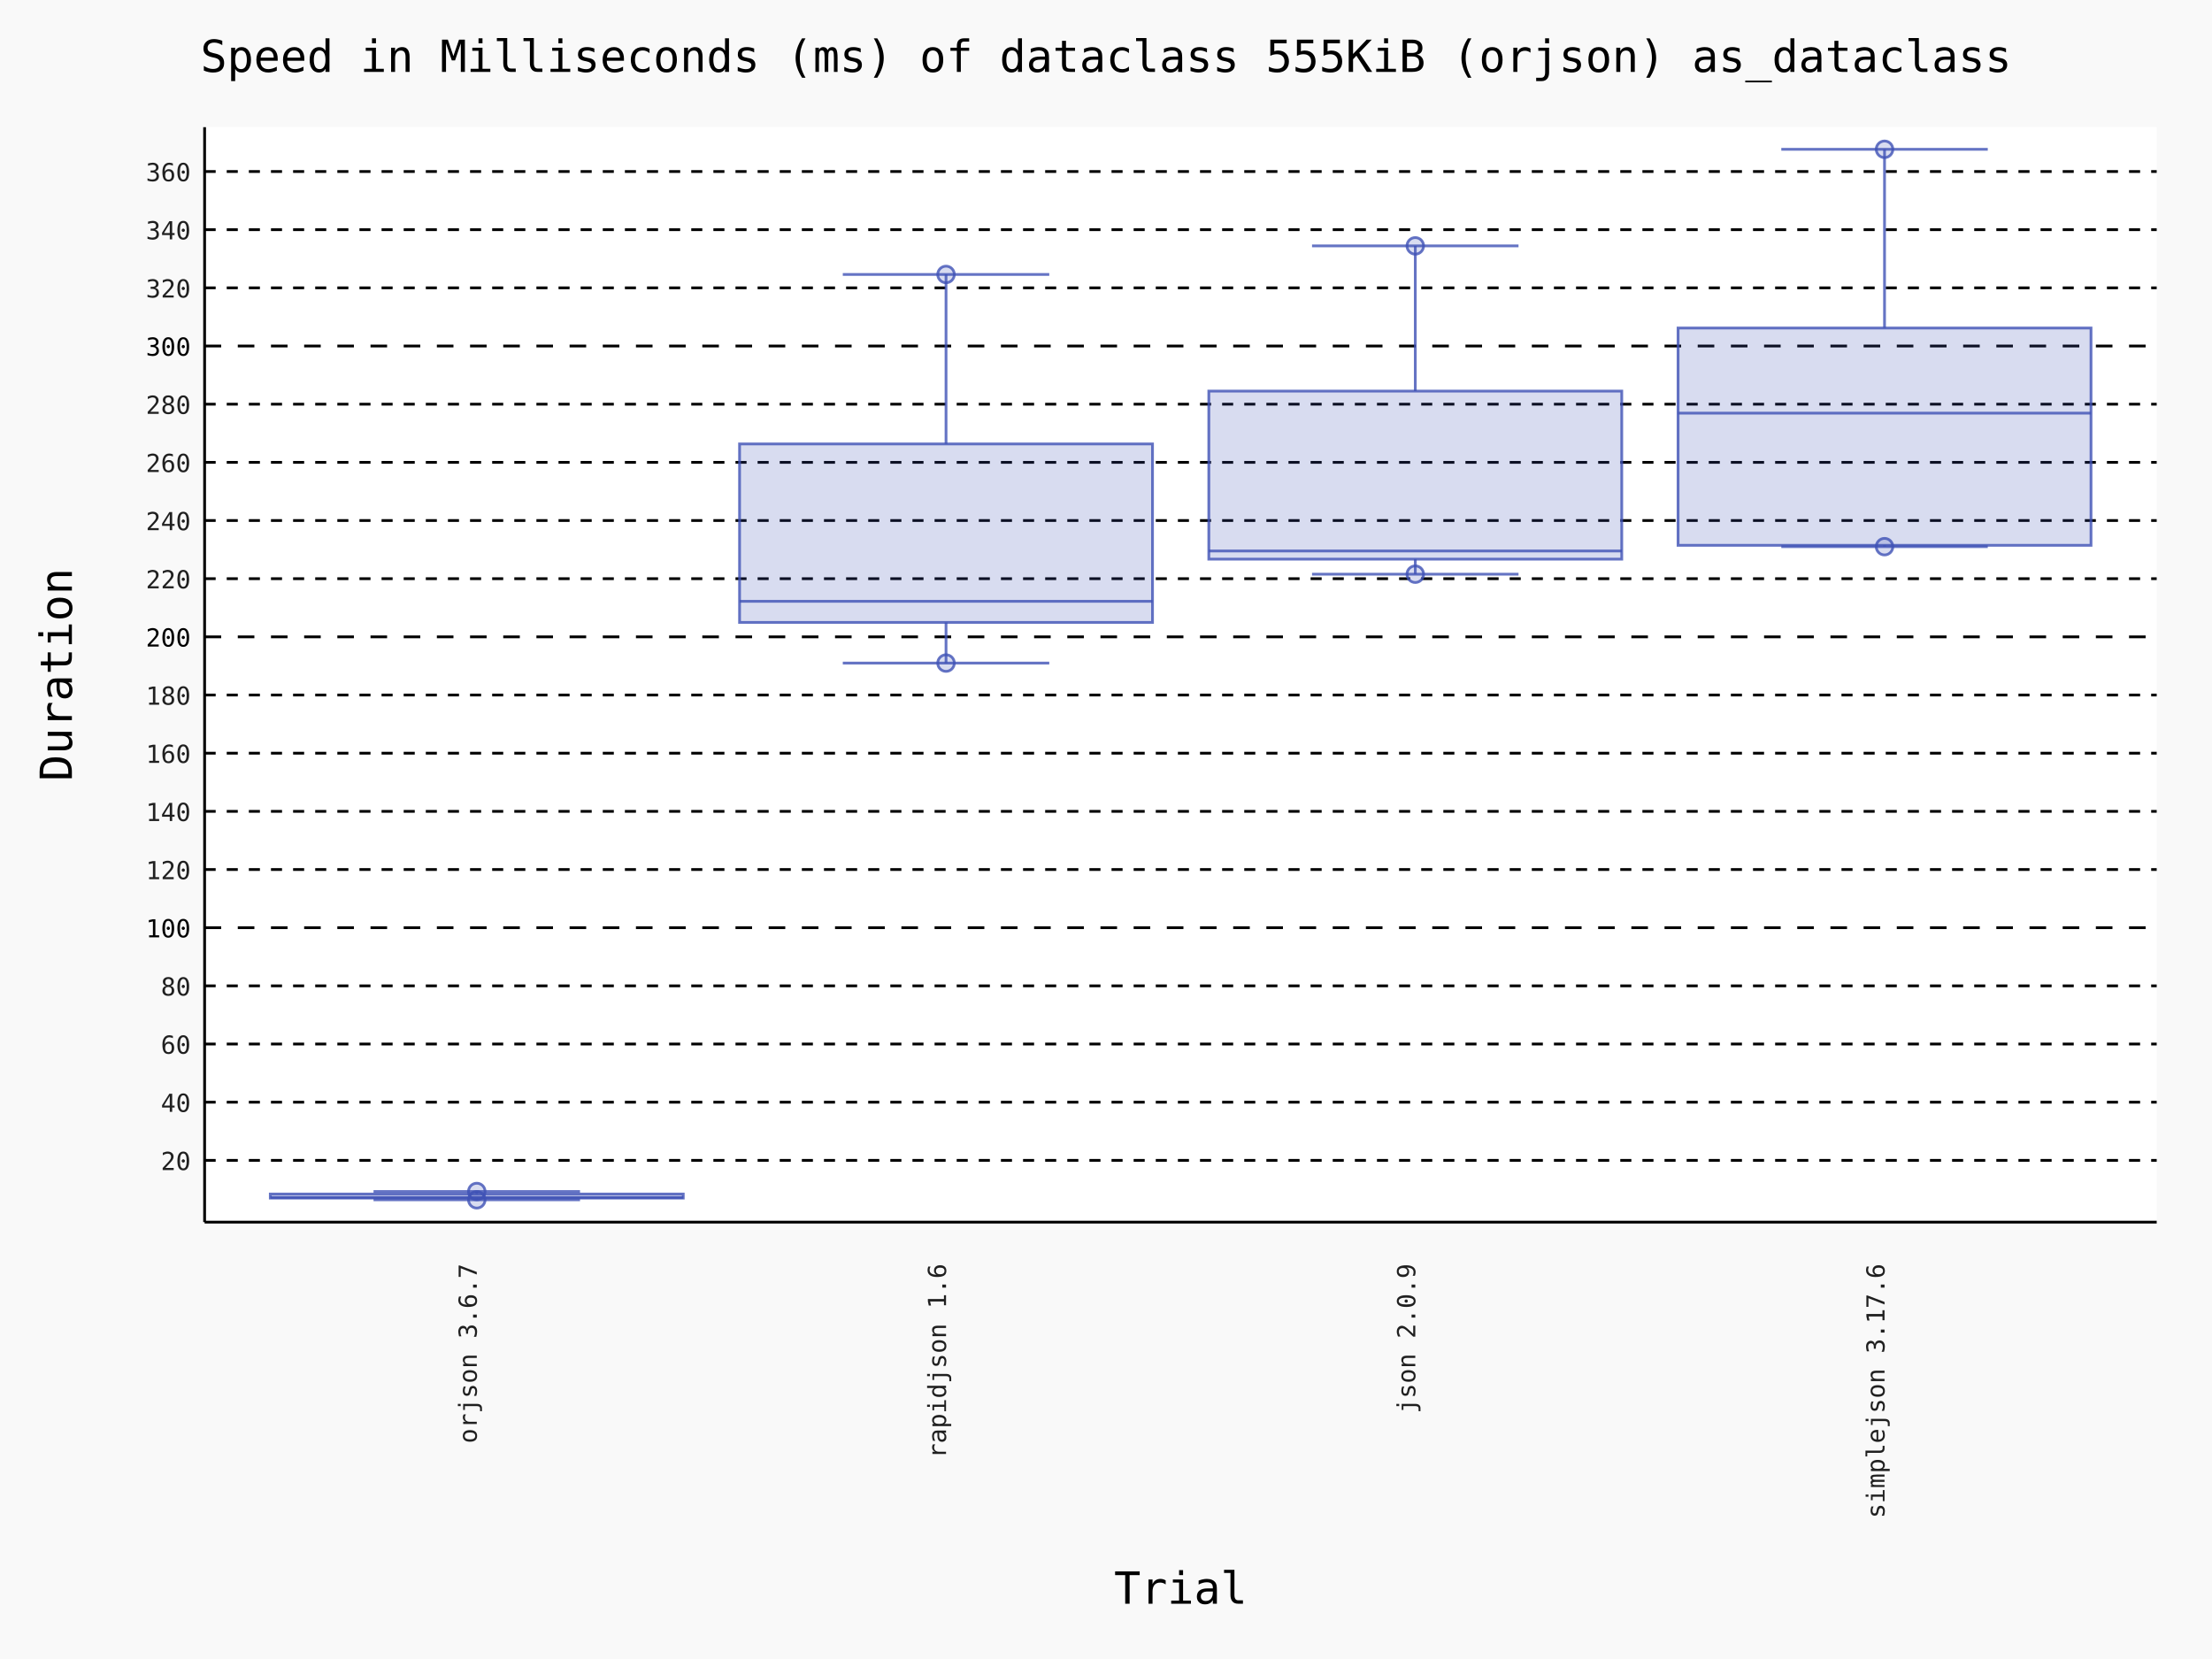
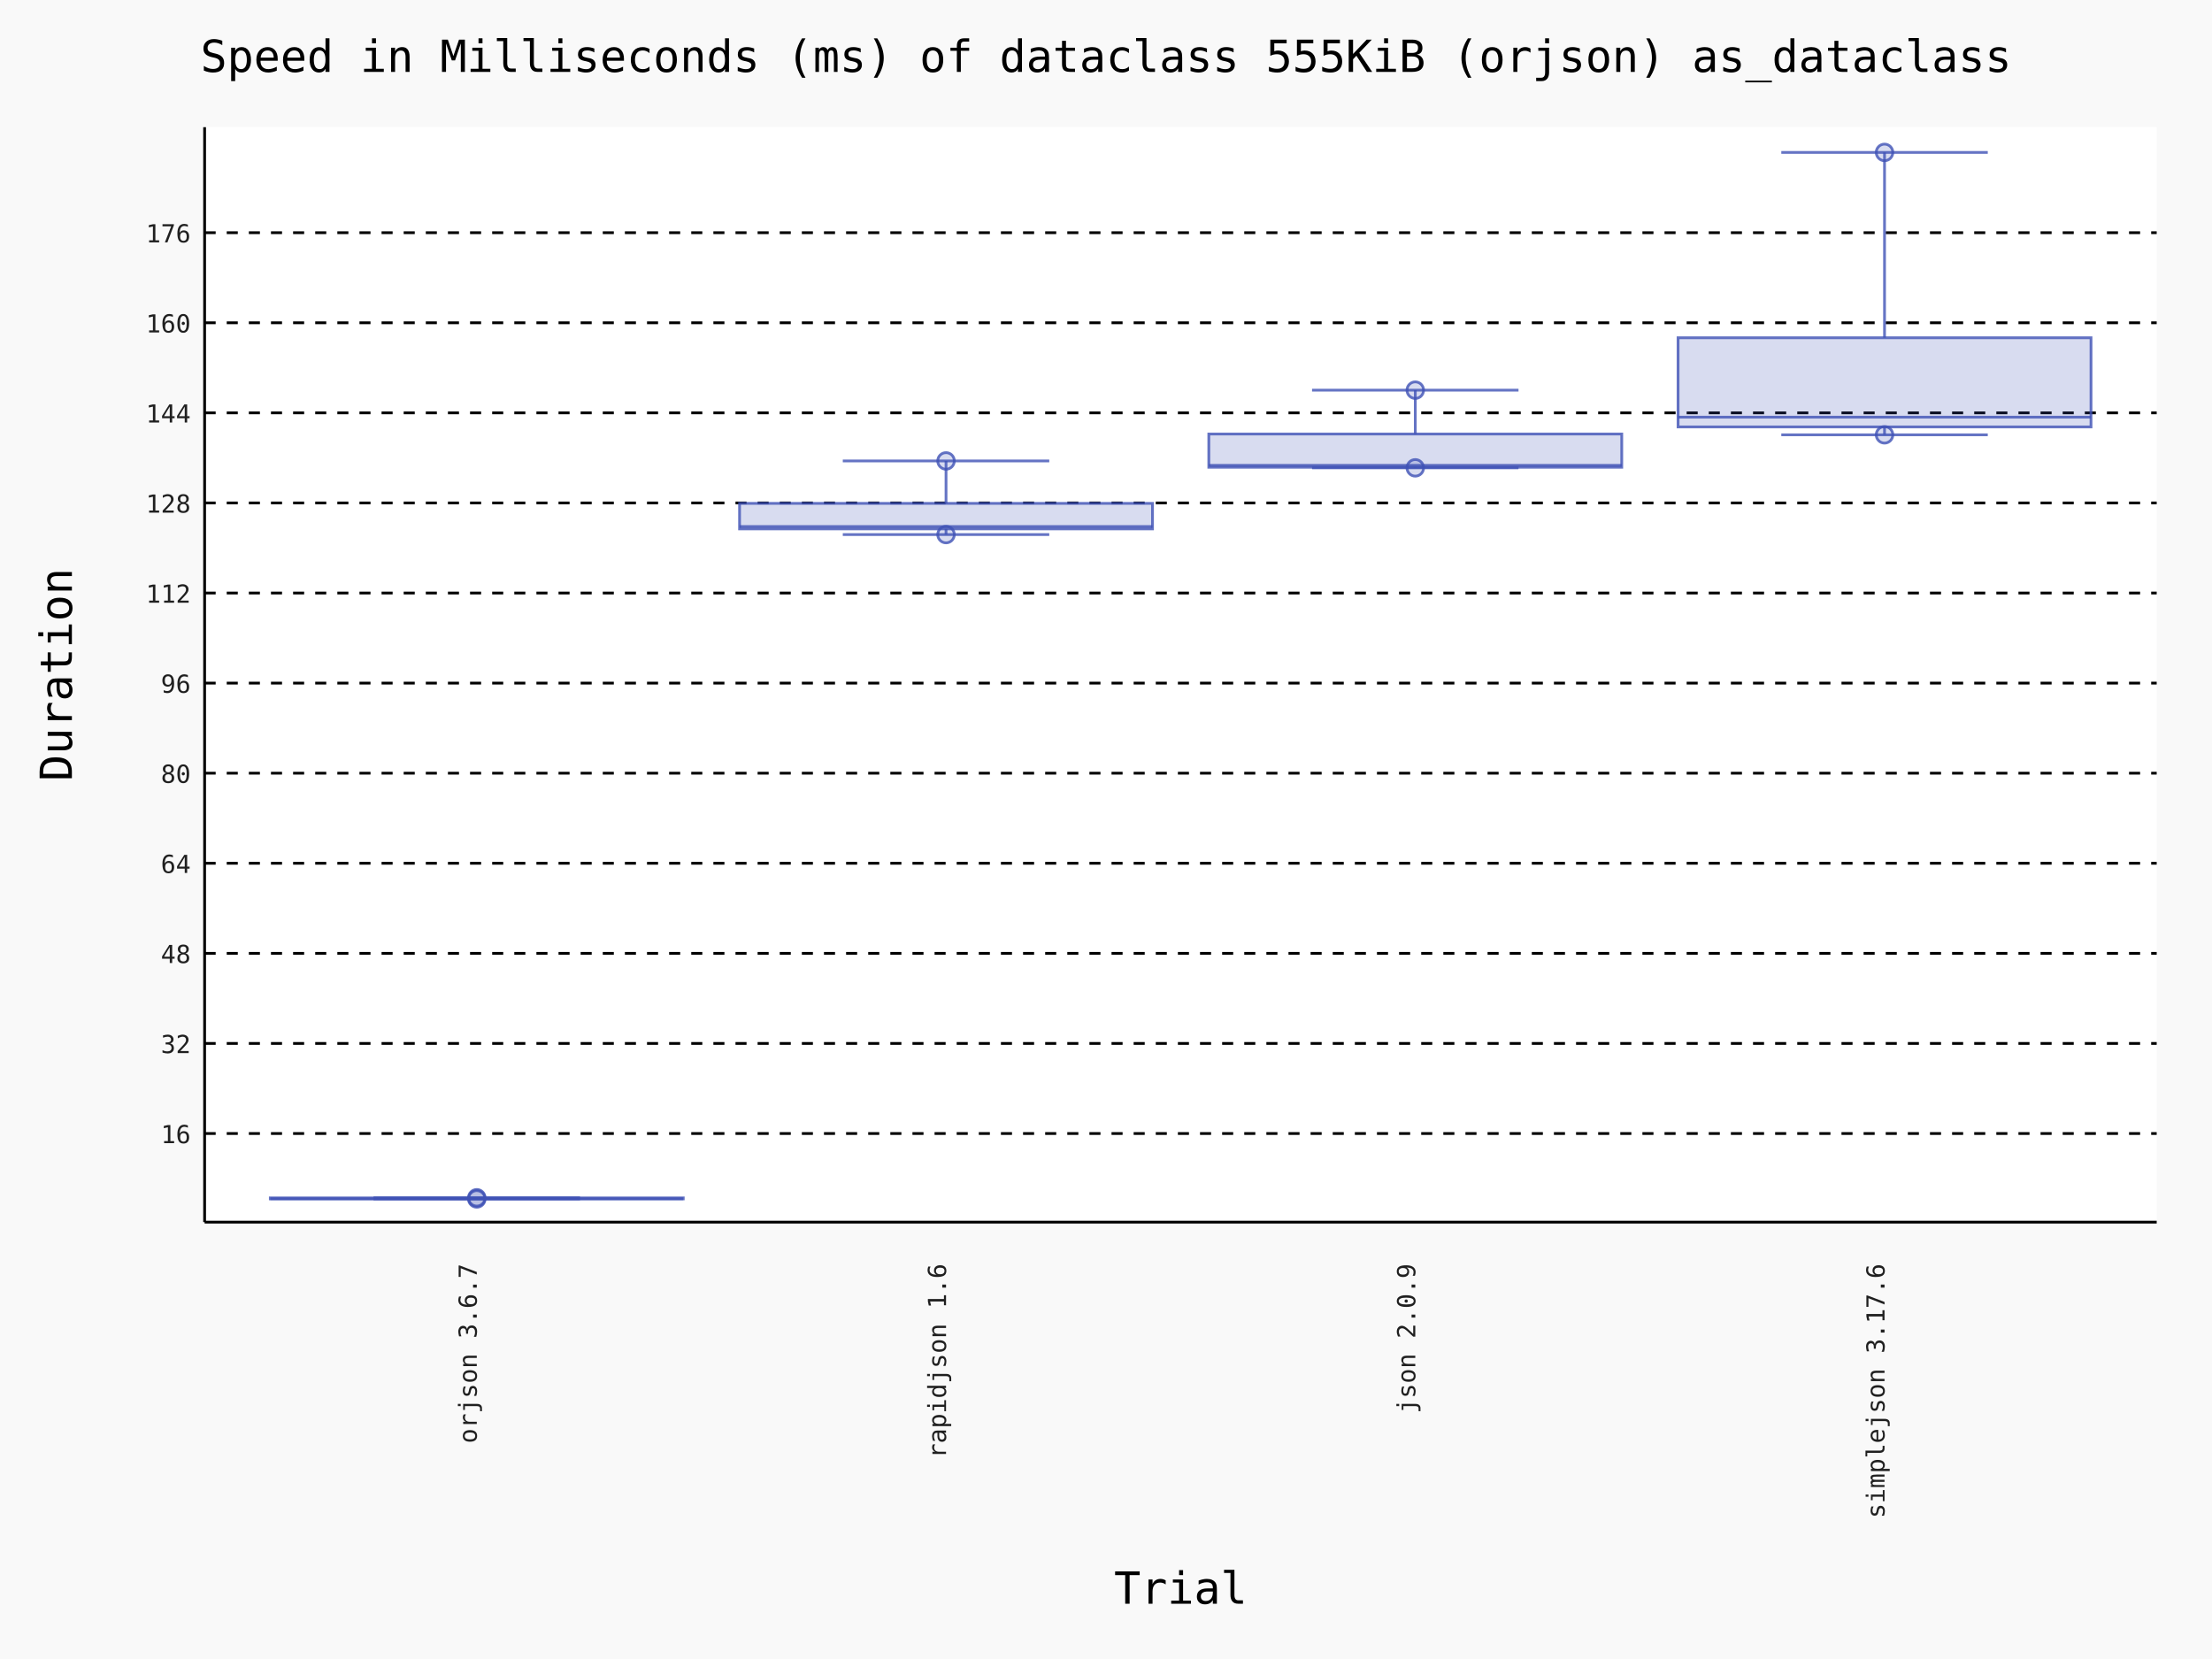
- <svg xmlns="http://www.w3.org/2000/svg" id="chart-d09b4637-966c-4708-aa16-72a70d123099" class="pygal-chart" viewBox="0 0 800 600">
+ <svg xmlns="http://www.w3.org/2000/svg" id="chart-dc633f32-4753-407d-af60-e28d2ce44884" class="pygal-chart" viewBox="0 0 800 600">
  <defs>
-     <style type="text/css">#chart-d09b4637-966c-4708-aa16-72a70d123099{-webkit-user-select:none;-webkit-font-smoothing:antialiased;font-family:Consolas,"Deja Vu Sans Mono","Bitstream Vera Sans Mono","Courier New",monospace}#chart-d09b4637-966c-4708-aa16-72a70d123099 .title{font-family:Consolas,"Deja Vu Sans Mono","Bitstream Vera Sans Mono","Courier New",monospace;font-size:16px}#chart-d09b4637-966c-4708-aa16-72a70d123099 .legends .legend text{font-family:Consolas,"Deja Vu Sans Mono","Bitstream Vera Sans Mono","Courier New",monospace;font-size:14px}#chart-d09b4637-966c-4708-aa16-72a70d123099 .axis text{font-family:Consolas,"Deja Vu Sans Mono","Bitstream Vera Sans Mono","Courier New",monospace;font-size:10px}#chart-d09b4637-966c-4708-aa16-72a70d123099 .axis text.major{font-family:Consolas,"Deja Vu Sans Mono","Bitstream Vera Sans Mono","Courier New",monospace;font-size:10px}#chart-d09b4637-966c-4708-aa16-72a70d123099 .text-overlay text.value{font-family:Consolas,"Deja Vu Sans Mono","Bitstream Vera Sans Mono","Courier New",monospace;font-size:16px}#chart-d09b4637-966c-4708-aa16-72a70d123099 .text-overlay text.label{font-family:Consolas,"Deja Vu Sans Mono","Bitstream Vera Sans Mono","Courier New",monospace;font-size:10px}#chart-d09b4637-966c-4708-aa16-72a70d123099 .tooltip{font-family:Consolas,"Deja Vu Sans Mono","Bitstream Vera Sans Mono","Courier New",monospace;font-size:14px}#chart-d09b4637-966c-4708-aa16-72a70d123099 text.no_data{font-family:Consolas,"Deja Vu Sans Mono","Bitstream Vera Sans Mono","Courier New",monospace;font-size:64px}
- #chart-d09b4637-966c-4708-aa16-72a70d123099{background-color:rgba(249,249,249,1)}#chart-d09b4637-966c-4708-aa16-72a70d123099 path,#chart-d09b4637-966c-4708-aa16-72a70d123099 line,#chart-d09b4637-966c-4708-aa16-72a70d123099 rect,#chart-d09b4637-966c-4708-aa16-72a70d123099 circle{-webkit-transition:150ms;-moz-transition:150ms;transition:150ms}#chart-d09b4637-966c-4708-aa16-72a70d123099 .graph &gt; .background{fill:rgba(249,249,249,1)}#chart-d09b4637-966c-4708-aa16-72a70d123099 .plot &gt; .background{fill:rgba(255,255,255,1)}#chart-d09b4637-966c-4708-aa16-72a70d123099 .graph{fill:rgba(0,0,0,.87)}#chart-d09b4637-966c-4708-aa16-72a70d123099 text.no_data{fill:rgba(0,0,0,1)}#chart-d09b4637-966c-4708-aa16-72a70d123099 .title{fill:rgba(0,0,0,1)}#chart-d09b4637-966c-4708-aa16-72a70d123099 .legends .legend text{fill:rgba(0,0,0,.87)}#chart-d09b4637-966c-4708-aa16-72a70d123099 .legends .legend:hover text{fill:rgba(0,0,0,1)}#chart-d09b4637-966c-4708-aa16-72a70d123099 .axis .line{stroke:rgba(0,0,0,1)}#chart-d09b4637-966c-4708-aa16-72a70d123099 .axis .guide.line{stroke:rgba(0,0,0,.54)}#chart-d09b4637-966c-4708-aa16-72a70d123099 .axis .major.line{stroke:rgba(0,0,0,.87)}#chart-d09b4637-966c-4708-aa16-72a70d123099 .axis text.major{fill:rgba(0,0,0,1)}#chart-d09b4637-966c-4708-aa16-72a70d123099 .axis.y .guides:hover .guide.line,#chart-d09b4637-966c-4708-aa16-72a70d123099 .line-graph .axis.x .guides:hover .guide.line,#chart-d09b4637-966c-4708-aa16-72a70d123099 .stackedline-graph .axis.x .guides:hover .guide.line,#chart-d09b4637-966c-4708-aa16-72a70d123099 .xy-graph .axis.x .guides:hover .guide.line{stroke:rgba(0,0,0,1)}#chart-d09b4637-966c-4708-aa16-72a70d123099 .axis .guides:hover text{fill:rgba(0,0,0,1)}#chart-d09b4637-966c-4708-aa16-72a70d123099 .reactive{fill-opacity:.7;stroke-opacity:.8;stroke-width:1}#chart-d09b4637-966c-4708-aa16-72a70d123099 .ci{stroke:rgba(0,0,0,.87)}#chart-d09b4637-966c-4708-aa16-72a70d123099 .reactive.active,#chart-d09b4637-966c-4708-aa16-72a70d123099 .active .reactive{fill-opacity:.8;stroke-opacity:.9;stroke-width:4}#chart-d09b4637-966c-4708-aa16-72a70d123099 .ci .reactive.active{stroke-width:1.5}#chart-d09b4637-966c-4708-aa16-72a70d123099 .series text{fill:rgba(0,0,0,1)}#chart-d09b4637-966c-4708-aa16-72a70d123099 .tooltip rect{fill:rgba(255,255,255,1);stroke:rgba(0,0,0,1);-webkit-transition:opacity 150ms;-moz-transition:opacity 150ms;transition:opacity 150ms}#chart-d09b4637-966c-4708-aa16-72a70d123099 .tooltip .label{fill:rgba(0,0,0,.87)}#chart-d09b4637-966c-4708-aa16-72a70d123099 .tooltip .label{fill:rgba(0,0,0,.87)}#chart-d09b4637-966c-4708-aa16-72a70d123099 .tooltip .legend{font-size:.8em;fill:rgba(0,0,0,.54)}#chart-d09b4637-966c-4708-aa16-72a70d123099 .tooltip .x_label{font-size:.6em;fill:rgba(0,0,0,1)}#chart-d09b4637-966c-4708-aa16-72a70d123099 .tooltip .xlink{font-size:.5em;text-decoration:underline}#chart-d09b4637-966c-4708-aa16-72a70d123099 .tooltip .value{font-size:1.5em}#chart-d09b4637-966c-4708-aa16-72a70d123099 .bound{font-size:.5em}#chart-d09b4637-966c-4708-aa16-72a70d123099 .max-value{font-size:.75em;fill:rgba(0,0,0,.54)}#chart-d09b4637-966c-4708-aa16-72a70d123099 .map-element{fill:rgba(255,255,255,1);stroke:rgba(0,0,0,.54) !important}#chart-d09b4637-966c-4708-aa16-72a70d123099 .map-element .reactive{fill-opacity:inherit;stroke-opacity:inherit}#chart-d09b4637-966c-4708-aa16-72a70d123099 .color-0,#chart-d09b4637-966c-4708-aa16-72a70d123099 .color-0 a:visited{stroke:#3F51B5;fill:#3F51B5}#chart-d09b4637-966c-4708-aa16-72a70d123099 .color-1,#chart-d09b4637-966c-4708-aa16-72a70d123099 .color-1 a:visited{stroke:#3F51B5;fill:#3F51B5}#chart-d09b4637-966c-4708-aa16-72a70d123099 .color-2,#chart-d09b4637-966c-4708-aa16-72a70d123099 .color-2 a:visited{stroke:#3F51B5;fill:#3F51B5}#chart-d09b4637-966c-4708-aa16-72a70d123099 .color-3,#chart-d09b4637-966c-4708-aa16-72a70d123099 .color-3 a:visited{stroke:#3F51B5;fill:#3F51B5}#chart-d09b4637-966c-4708-aa16-72a70d123099 .text-overlay .color-0 text{fill:black}#chart-d09b4637-966c-4708-aa16-72a70d123099 .text-overlay .color-1 text{fill:black}#chart-d09b4637-966c-4708-aa16-72a70d123099 .text-overlay .color-2 text{fill:black}#chart-d09b4637-966c-4708-aa16-72a70d123099 .text-overlay .color-3 text{fill:black}
- #chart-d09b4637-966c-4708-aa16-72a70d123099 text.no_data{text-anchor:middle}#chart-d09b4637-966c-4708-aa16-72a70d123099 .guide.line{fill:none}#chart-d09b4637-966c-4708-aa16-72a70d123099 .centered{text-anchor:middle}#chart-d09b4637-966c-4708-aa16-72a70d123099 .title{text-anchor:middle}#chart-d09b4637-966c-4708-aa16-72a70d123099 .legends .legend text{fill-opacity:1}#chart-d09b4637-966c-4708-aa16-72a70d123099 .axis.x text{text-anchor:middle}#chart-d09b4637-966c-4708-aa16-72a70d123099 .axis.x:not(.web) text[transform]{text-anchor:start}#chart-d09b4637-966c-4708-aa16-72a70d123099 .axis.x:not(.web) text[transform].backwards{text-anchor:end}#chart-d09b4637-966c-4708-aa16-72a70d123099 .axis.y text{text-anchor:end}#chart-d09b4637-966c-4708-aa16-72a70d123099 .axis.y text[transform].backwards{text-anchor:start}#chart-d09b4637-966c-4708-aa16-72a70d123099 .axis.y2 text{text-anchor:start}#chart-d09b4637-966c-4708-aa16-72a70d123099 .axis.y2 text[transform].backwards{text-anchor:end}#chart-d09b4637-966c-4708-aa16-72a70d123099 .axis .guide.line{stroke-dasharray:4,4;stroke:black}#chart-d09b4637-966c-4708-aa16-72a70d123099 .axis .major.guide.line{stroke-dasharray:6,6;stroke:black}#chart-d09b4637-966c-4708-aa16-72a70d123099 .horizontal .axis.y .guide.line,#chart-d09b4637-966c-4708-aa16-72a70d123099 .horizontal .axis.y2 .guide.line,#chart-d09b4637-966c-4708-aa16-72a70d123099 .vertical .axis.x .guide.line{opacity:0}#chart-d09b4637-966c-4708-aa16-72a70d123099 .horizontal .axis.always_show .guide.line,#chart-d09b4637-966c-4708-aa16-72a70d123099 .vertical .axis.always_show .guide.line{opacity:1 !important}#chart-d09b4637-966c-4708-aa16-72a70d123099 .axis.y .guides:hover .guide.line,#chart-d09b4637-966c-4708-aa16-72a70d123099 .axis.y2 .guides:hover .guide.line,#chart-d09b4637-966c-4708-aa16-72a70d123099 .axis.x .guides:hover .guide.line{opacity:1}#chart-d09b4637-966c-4708-aa16-72a70d123099 .axis .guides:hover text{opacity:1}#chart-d09b4637-966c-4708-aa16-72a70d123099 .nofill{fill:none}#chart-d09b4637-966c-4708-aa16-72a70d123099 .subtle-fill{fill-opacity:.2}#chart-d09b4637-966c-4708-aa16-72a70d123099 .dot{stroke-width:1px;fill-opacity:1;stroke-opacity:1}#chart-d09b4637-966c-4708-aa16-72a70d123099 .dot.active{stroke-width:5px}#chart-d09b4637-966c-4708-aa16-72a70d123099 .dot.negative{fill:transparent}#chart-d09b4637-966c-4708-aa16-72a70d123099 text,#chart-d09b4637-966c-4708-aa16-72a70d123099 tspan{stroke:none !important}#chart-d09b4637-966c-4708-aa16-72a70d123099 .series text.active{opacity:1}#chart-d09b4637-966c-4708-aa16-72a70d123099 .tooltip rect{fill-opacity:.95;stroke-width:.5}#chart-d09b4637-966c-4708-aa16-72a70d123099 .tooltip text{fill-opacity:1}#chart-d09b4637-966c-4708-aa16-72a70d123099 .showable{visibility:hidden}#chart-d09b4637-966c-4708-aa16-72a70d123099 .showable.shown{visibility:visible}#chart-d09b4637-966c-4708-aa16-72a70d123099 .gauge-background{fill:rgba(229,229,229,1);stroke:none}#chart-d09b4637-966c-4708-aa16-72a70d123099 .bg-lines{stroke:rgba(249,249,249,1);stroke-width:2px}
+     <style type="text/css">#chart-dc633f32-4753-407d-af60-e28d2ce44884{-webkit-user-select:none;-webkit-font-smoothing:antialiased;font-family:Consolas,"Deja Vu Sans Mono","Bitstream Vera Sans Mono","Courier New",monospace}#chart-dc633f32-4753-407d-af60-e28d2ce44884 .title{font-family:Consolas,"Deja Vu Sans Mono","Bitstream Vera Sans Mono","Courier New",monospace;font-size:16px}#chart-dc633f32-4753-407d-af60-e28d2ce44884 .legends .legend text{font-family:Consolas,"Deja Vu Sans Mono","Bitstream Vera Sans Mono","Courier New",monospace;font-size:14px}#chart-dc633f32-4753-407d-af60-e28d2ce44884 .axis text{font-family:Consolas,"Deja Vu Sans Mono","Bitstream Vera Sans Mono","Courier New",monospace;font-size:10px}#chart-dc633f32-4753-407d-af60-e28d2ce44884 .axis text.major{font-family:Consolas,"Deja Vu Sans Mono","Bitstream Vera Sans Mono","Courier New",monospace;font-size:10px}#chart-dc633f32-4753-407d-af60-e28d2ce44884 .text-overlay text.value{font-family:Consolas,"Deja Vu Sans Mono","Bitstream Vera Sans Mono","Courier New",monospace;font-size:16px}#chart-dc633f32-4753-407d-af60-e28d2ce44884 .text-overlay text.label{font-family:Consolas,"Deja Vu Sans Mono","Bitstream Vera Sans Mono","Courier New",monospace;font-size:10px}#chart-dc633f32-4753-407d-af60-e28d2ce44884 .tooltip{font-family:Consolas,"Deja Vu Sans Mono","Bitstream Vera Sans Mono","Courier New",monospace;font-size:14px}#chart-dc633f32-4753-407d-af60-e28d2ce44884 text.no_data{font-family:Consolas,"Deja Vu Sans Mono","Bitstream Vera Sans Mono","Courier New",monospace;font-size:64px}
+ #chart-dc633f32-4753-407d-af60-e28d2ce44884{background-color:rgba(249,249,249,1)}#chart-dc633f32-4753-407d-af60-e28d2ce44884 path,#chart-dc633f32-4753-407d-af60-e28d2ce44884 line,#chart-dc633f32-4753-407d-af60-e28d2ce44884 rect,#chart-dc633f32-4753-407d-af60-e28d2ce44884 circle{-webkit-transition:150ms;-moz-transition:150ms;transition:150ms}#chart-dc633f32-4753-407d-af60-e28d2ce44884 .graph &gt; .background{fill:rgba(249,249,249,1)}#chart-dc633f32-4753-407d-af60-e28d2ce44884 .plot &gt; .background{fill:rgba(255,255,255,1)}#chart-dc633f32-4753-407d-af60-e28d2ce44884 .graph{fill:rgba(0,0,0,.87)}#chart-dc633f32-4753-407d-af60-e28d2ce44884 text.no_data{fill:rgba(0,0,0,1)}#chart-dc633f32-4753-407d-af60-e28d2ce44884 .title{fill:rgba(0,0,0,1)}#chart-dc633f32-4753-407d-af60-e28d2ce44884 .legends .legend text{fill:rgba(0,0,0,.87)}#chart-dc633f32-4753-407d-af60-e28d2ce44884 .legends .legend:hover text{fill:rgba(0,0,0,1)}#chart-dc633f32-4753-407d-af60-e28d2ce44884 .axis .line{stroke:rgba(0,0,0,1)}#chart-dc633f32-4753-407d-af60-e28d2ce44884 .axis .guide.line{stroke:rgba(0,0,0,.54)}#chart-dc633f32-4753-407d-af60-e28d2ce44884 .axis .major.line{stroke:rgba(0,0,0,.87)}#chart-dc633f32-4753-407d-af60-e28d2ce44884 .axis text.major{fill:rgba(0,0,0,1)}#chart-dc633f32-4753-407d-af60-e28d2ce44884 .axis.y .guides:hover .guide.line,#chart-dc633f32-4753-407d-af60-e28d2ce44884 .line-graph .axis.x .guides:hover .guide.line,#chart-dc633f32-4753-407d-af60-e28d2ce44884 .stackedline-graph .axis.x .guides:hover .guide.line,#chart-dc633f32-4753-407d-af60-e28d2ce44884 .xy-graph .axis.x .guides:hover .guide.line{stroke:rgba(0,0,0,1)}#chart-dc633f32-4753-407d-af60-e28d2ce44884 .axis .guides:hover text{fill:rgba(0,0,0,1)}#chart-dc633f32-4753-407d-af60-e28d2ce44884 .reactive{fill-opacity:.7;stroke-opacity:.8;stroke-width:1}#chart-dc633f32-4753-407d-af60-e28d2ce44884 .ci{stroke:rgba(0,0,0,.87)}#chart-dc633f32-4753-407d-af60-e28d2ce44884 .reactive.active,#chart-dc633f32-4753-407d-af60-e28d2ce44884 .active .reactive{fill-opacity:.8;stroke-opacity:.9;stroke-width:4}#chart-dc633f32-4753-407d-af60-e28d2ce44884 .ci .reactive.active{stroke-width:1.5}#chart-dc633f32-4753-407d-af60-e28d2ce44884 .series text{fill:rgba(0,0,0,1)}#chart-dc633f32-4753-407d-af60-e28d2ce44884 .tooltip rect{fill:rgba(255,255,255,1);stroke:rgba(0,0,0,1);-webkit-transition:opacity 150ms;-moz-transition:opacity 150ms;transition:opacity 150ms}#chart-dc633f32-4753-407d-af60-e28d2ce44884 .tooltip .label{fill:rgba(0,0,0,.87)}#chart-dc633f32-4753-407d-af60-e28d2ce44884 .tooltip .label{fill:rgba(0,0,0,.87)}#chart-dc633f32-4753-407d-af60-e28d2ce44884 .tooltip .legend{font-size:.8em;fill:rgba(0,0,0,.54)}#chart-dc633f32-4753-407d-af60-e28d2ce44884 .tooltip .x_label{font-size:.6em;fill:rgba(0,0,0,1)}#chart-dc633f32-4753-407d-af60-e28d2ce44884 .tooltip .xlink{font-size:.5em;text-decoration:underline}#chart-dc633f32-4753-407d-af60-e28d2ce44884 .tooltip .value{font-size:1.5em}#chart-dc633f32-4753-407d-af60-e28d2ce44884 .bound{font-size:.5em}#chart-dc633f32-4753-407d-af60-e28d2ce44884 .max-value{font-size:.75em;fill:rgba(0,0,0,.54)}#chart-dc633f32-4753-407d-af60-e28d2ce44884 .map-element{fill:rgba(255,255,255,1);stroke:rgba(0,0,0,.54) !important}#chart-dc633f32-4753-407d-af60-e28d2ce44884 .map-element .reactive{fill-opacity:inherit;stroke-opacity:inherit}#chart-dc633f32-4753-407d-af60-e28d2ce44884 .color-0,#chart-dc633f32-4753-407d-af60-e28d2ce44884 .color-0 a:visited{stroke:#3F51B5;fill:#3F51B5}#chart-dc633f32-4753-407d-af60-e28d2ce44884 .color-1,#chart-dc633f32-4753-407d-af60-e28d2ce44884 .color-1 a:visited{stroke:#3F51B5;fill:#3F51B5}#chart-dc633f32-4753-407d-af60-e28d2ce44884 .color-2,#chart-dc633f32-4753-407d-af60-e28d2ce44884 .color-2 a:visited{stroke:#3F51B5;fill:#3F51B5}#chart-dc633f32-4753-407d-af60-e28d2ce44884 .color-3,#chart-dc633f32-4753-407d-af60-e28d2ce44884 .color-3 a:visited{stroke:#3F51B5;fill:#3F51B5}#chart-dc633f32-4753-407d-af60-e28d2ce44884 .text-overlay .color-0 text{fill:black}#chart-dc633f32-4753-407d-af60-e28d2ce44884 .text-overlay .color-1 text{fill:black}#chart-dc633f32-4753-407d-af60-e28d2ce44884 .text-overlay .color-2 text{fill:black}#chart-dc633f32-4753-407d-af60-e28d2ce44884 .text-overlay .color-3 text{fill:black}
+ #chart-dc633f32-4753-407d-af60-e28d2ce44884 text.no_data{text-anchor:middle}#chart-dc633f32-4753-407d-af60-e28d2ce44884 .guide.line{fill:none}#chart-dc633f32-4753-407d-af60-e28d2ce44884 .centered{text-anchor:middle}#chart-dc633f32-4753-407d-af60-e28d2ce44884 .title{text-anchor:middle}#chart-dc633f32-4753-407d-af60-e28d2ce44884 .legends .legend text{fill-opacity:1}#chart-dc633f32-4753-407d-af60-e28d2ce44884 .axis.x text{text-anchor:middle}#chart-dc633f32-4753-407d-af60-e28d2ce44884 .axis.x:not(.web) text[transform]{text-anchor:start}#chart-dc633f32-4753-407d-af60-e28d2ce44884 .axis.x:not(.web) text[transform].backwards{text-anchor:end}#chart-dc633f32-4753-407d-af60-e28d2ce44884 .axis.y text{text-anchor:end}#chart-dc633f32-4753-407d-af60-e28d2ce44884 .axis.y text[transform].backwards{text-anchor:start}#chart-dc633f32-4753-407d-af60-e28d2ce44884 .axis.y2 text{text-anchor:start}#chart-dc633f32-4753-407d-af60-e28d2ce44884 .axis.y2 text[transform].backwards{text-anchor:end}#chart-dc633f32-4753-407d-af60-e28d2ce44884 .axis .guide.line{stroke-dasharray:4,4;stroke:black}#chart-dc633f32-4753-407d-af60-e28d2ce44884 .axis .major.guide.line{stroke-dasharray:6,6;stroke:black}#chart-dc633f32-4753-407d-af60-e28d2ce44884 .horizontal .axis.y .guide.line,#chart-dc633f32-4753-407d-af60-e28d2ce44884 .horizontal .axis.y2 .guide.line,#chart-dc633f32-4753-407d-af60-e28d2ce44884 .vertical .axis.x .guide.line{opacity:0}#chart-dc633f32-4753-407d-af60-e28d2ce44884 .horizontal .axis.always_show .guide.line,#chart-dc633f32-4753-407d-af60-e28d2ce44884 .vertical .axis.always_show .guide.line{opacity:1 !important}#chart-dc633f32-4753-407d-af60-e28d2ce44884 .axis.y .guides:hover .guide.line,#chart-dc633f32-4753-407d-af60-e28d2ce44884 .axis.y2 .guides:hover .guide.line,#chart-dc633f32-4753-407d-af60-e28d2ce44884 .axis.x .guides:hover .guide.line{opacity:1}#chart-dc633f32-4753-407d-af60-e28d2ce44884 .axis .guides:hover text{opacity:1}#chart-dc633f32-4753-407d-af60-e28d2ce44884 .nofill{fill:none}#chart-dc633f32-4753-407d-af60-e28d2ce44884 .subtle-fill{fill-opacity:.2}#chart-dc633f32-4753-407d-af60-e28d2ce44884 .dot{stroke-width:1px;fill-opacity:1;stroke-opacity:1}#chart-dc633f32-4753-407d-af60-e28d2ce44884 .dot.active{stroke-width:5px}#chart-dc633f32-4753-407d-af60-e28d2ce44884 .dot.negative{fill:transparent}#chart-dc633f32-4753-407d-af60-e28d2ce44884 text,#chart-dc633f32-4753-407d-af60-e28d2ce44884 tspan{stroke:none !important}#chart-dc633f32-4753-407d-af60-e28d2ce44884 .series text.active{opacity:1}#chart-dc633f32-4753-407d-af60-e28d2ce44884 .tooltip rect{fill-opacity:.95;stroke-width:.5}#chart-dc633f32-4753-407d-af60-e28d2ce44884 .tooltip text{fill-opacity:1}#chart-dc633f32-4753-407d-af60-e28d2ce44884 .showable{visibility:hidden}#chart-dc633f32-4753-407d-af60-e28d2ce44884 .showable.shown{visibility:visible}#chart-dc633f32-4753-407d-af60-e28d2ce44884 .gauge-background{fill:rgba(229,229,229,1);stroke:none}#chart-dc633f32-4753-407d-af60-e28d2ce44884 .bg-lines{stroke:rgba(249,249,249,1);stroke-width:2px}
.tooltip .value{font-size:1em !important}.axis text{font-size:9px !important}</style>
  </defs>
  <g class="graph custombox-graph vertical">
    <rect x="0" y="0" width="800" height="600" class="background" />
    <g transform="translate(74, 46)" class="plot">
      <rect x="0" y="0" width="706.0" height="396.0" class="background" />
      <g class="axis y always_show">
        <path d="M0 396 h706" class="line" />
        <g class="guides">
-           <path d="M0 373.659 h706" class="guide line" />
-           <text x="-5" y="377.159" class="">20</text>
+           <path d="M0 363.95 h706" class="guide line" />
+           <text x="-5" y="367.45" class="">16</text>
        </g>
        <g class="guides">
-           <path d="M0 352.622 h706" class="guide line" />
-           <text x="-5" y="356.122" class="">40</text>
+           <path d="M0 331.371 h706" class="guide line" />
+           <text x="-5" y="334.871" class="">32</text>
        </g>
        <g class="guides">
-           <path d="M0 331.585 h706" class="guide line" />
-           <text x="-5" y="335.085" class="">60</text>
+           <path d="M0 298.792 h706" class="guide line" />
+           <text x="-5" y="302.292" class="">48</text>
        </g>
        <g class="guides">
-           <path d="M0 310.548 h706" class="guide line" />
-           <text x="-5" y="314.048" class="">80</text>
+           <path d="M0 266.213 h706" class="guide line" />
+           <text x="-5" y="269.713" class="">64</text>
        </g>
        <g class="guides">
-           <path d="M0 289.511 h706" class="major guide line" />
-           <text x="-5" y="293.011" class="major">100</text>
+           <path d="M0 233.633 h706" class="guide line" />
+           <text x="-5" y="237.133" class="">80</text>
        </g>
        <g class="guides">
-           <path d="M0 268.474 h706" class="guide line" />
-           <text x="-5" y="271.974" class="">120</text>
+           <path d="M0 201.054 h706" class="guide line" />
+           <text x="-5" y="204.554" class="">96</text>
        </g>
        <g class="guides">
-           <path d="M0 247.437 h706" class="guide line" />
-           <text x="-5" y="250.937" class="">140</text>
+           <path d="M0 168.475 h706" class="guide line" />
+           <text x="-5" y="171.975" class="">112</text>
        </g>
        <g class="guides">
-           <path d="M0 226.4 h706" class="guide line" />
-           <text x="-5" y="229.9" class="">160</text>
+           <path d="M0 135.896 h706" class="guide line" />
+           <text x="-5" y="139.396" class="">128</text>
        </g>
        <g class="guides">
-           <path d="M0 205.363 h706" class="guide line" />
-           <text x="-5" y="208.863" class="">180</text>
+           <path d="M0 103.317 h706" class="guide line" />
+           <text x="-5" y="106.817" class="">144</text>
        </g>
        <g class="guides">
-           <path d="M0 184.326 h706" class="major guide line" />
-           <text x="-5" y="187.826" class="major">200</text>
+           <path d="M0 70.738 h706" class="guide line" />
+           <text x="-5" y="74.238" class="">160</text>
        </g>
        <g class="guides">
-           <path d="M0 163.289 h706" class="guide line" />
-           <text x="-5" y="166.789" class="">220</text>
-         </g>
-         <g class="guides">
-           <path d="M0 142.252 h706" class="guide line" />
-           <text x="-5" y="145.752" class="">240</text>
-         </g>
-         <g class="guides">
-           <path d="M0 121.215 h706" class="guide line" />
-           <text x="-5" y="124.715" class="">260</text>
-         </g>
-         <g class="guides">
-           <path d="M0 100.178 h706" class="guide line" />
-           <text x="-5" y="103.678" class="">280</text>
-         </g>
-         <g class="guides">
-           <path d="M0 79.141 h706" class="major guide line" />
-           <text x="-5" y="82.641" class="major">300</text>
-         </g>
-         <g class="guides">
-           <path d="M0 58.104 h706" class="guide line" />
-           <text x="-5" y="61.604" class="">320</text>
-         </g>
-         <g class="guides">
-           <path d="M0 37.067 h706" class="guide line" />
-           <text x="-5" y="40.567" class="">340</text>
-         </g>
-         <g class="guides">
-           <path d="M0 16.03 h706" class="guide line" />
-           <text x="-5" y="19.53" class="">360</text>
+           <path d="M0 38.158 h706" class="guide line" />
+           <text x="-5" y="41.658" class="">176</text>
        </g>
      </g>
      <g class="axis x">
        <path d="M0 0 v396" class="line" />
        <g class="guides">
          <path d="M98.433 0 v396" class="guide line" />
          <text x="98.433" y="411.0" class="backwards" transform="rotate(270 98.43269 411)">orjson 3.6.7</text>
        </g>
        <g class="guides">
          <path d="M268.144 0 v396" class="guide line" />
          <text x="268.144" y="411.0" class="backwards" transform="rotate(270 268.1442 411)">rapidjson 1.6</text>
        </g>
        <g class="guides">
          <path d="M437.856 0 v396" class="guide line" />
          <text x="437.856" y="411.0" class="backwards" transform="rotate(270 437.8558 411)">json 2.0.9</text>
        </g>
        <g class="guides">
          <path d="M607.567 0 v396" class="guide line" />
          <text x="607.567" y="411.0" class="backwards" transform="rotate(270 607.5673 411)">simplejson 3.17.6</text>
        </g>
      </g>
      <g class="series serie-0 color-0">
        <g class="boxes">
          <g class="box">
-             <path stroke-width="3" d="M61.096 387.921 L135.769 387.921" class="reactive tooltip-trigger" />
-             <path stroke-width="3" d="M23.76 387.07 L173.106 387.07" class="reactive tooltip-trigger" />
-             <path stroke-width="3" d="M61.096 384.925 L135.769 384.925" class="reactive tooltip-trigger" />
-             <path stroke-width="2" d="M98.433 387.921 L98.433 387.299" class="reactive tooltip-trigger" />
-             <path stroke-width="2" d="M98.433 384.925 L98.433 385.839" class="reactive tooltip-trigger" />
-             <rect x="23.76" y="385.839" height="1.46" width="149.346" class="subtle-fill reactive tooltip-trigger" />
-             <circle cx="98.433" cy="387.921" r="3" class="subtle-fill reactive tooltip-trigger" />
-             <circle cx="98.433" cy="384.925" r="3" class="subtle-fill reactive tooltip-trigger" />
+             <path stroke-width="3" d="M61.096 387.61 L135.769 387.61" class="reactive tooltip-trigger" />
+             <path stroke-width="3" d="M23.76 387.531 L173.106 387.531" class="reactive tooltip-trigger" />
+             <path stroke-width="3" d="M61.096 387.191 L135.769 387.191" class="reactive tooltip-trigger" />
+             <path stroke-width="2" d="M98.433 387.61 L98.433 387.589" class="reactive tooltip-trigger" />
+             <path stroke-width="2" d="M98.433 387.191 L98.433 387.236" class="reactive tooltip-trigger" />
+             <rect x="23.76" y="387.236" height="0.353" width="149.346" class="subtle-fill reactive tooltip-trigger" />
+             <circle cx="98.433" cy="387.61" r="3" class="subtle-fill reactive tooltip-trigger" />
+             <circle cx="98.433" cy="387.191" r="3" class="subtle-fill reactive tooltip-trigger" />
          </g>
        </g>
      </g>
      <g class="series serie-1 color-1">
        <g class="boxes">
          <g class="box">
-             <path stroke-width="3" d="M230.808 193.809 L305.481 193.809" class="reactive tooltip-trigger" />
-             <path stroke-width="3" d="M193.471 171.471 L342.817 171.471" class="reactive tooltip-trigger" />
-             <path stroke-width="3" d="M230.808 53.261 L305.481 53.261" class="reactive tooltip-trigger" />
-             <path stroke-width="2" d="M268.144 193.809 L268.144 179.111" class="reactive tooltip-trigger" />
-             <path stroke-width="2" d="M268.144 53.261 L268.144 114.554" class="reactive tooltip-trigger" />
-             <rect x="193.471" y="114.554" height="64.557" width="149.346" class="subtle-fill reactive tooltip-trigger" />
-             <circle cx="268.144" cy="193.809" r="3" class="subtle-fill reactive tooltip-trigger" />
-             <circle cx="268.144" cy="53.261" r="3" class="subtle-fill reactive tooltip-trigger" />
+             <path stroke-width="3" d="M230.808 147.333 L305.481 147.333" class="reactive tooltip-trigger" />
+             <path stroke-width="3" d="M193.471 144.432 L342.817 144.432" class="reactive tooltip-trigger" />
+             <path stroke-width="3" d="M230.808 120.702 L305.481 120.702" class="reactive tooltip-trigger" />
+             <path stroke-width="2" d="M268.144 147.333 L268.144 145.286" class="reactive tooltip-trigger" />
+             <path stroke-width="2" d="M268.144 120.702 L268.144 136.05" class="reactive tooltip-trigger" />
+             <rect x="193.471" y="136.05" height="9.236" width="149.346" class="subtle-fill reactive tooltip-trigger" />
+             <circle cx="268.144" cy="147.333" r="3" class="subtle-fill reactive tooltip-trigger" />
+             <circle cx="268.144" cy="120.702" r="3" class="subtle-fill reactive tooltip-trigger" />
          </g>
        </g>
      </g>
      <g class="series serie-2 color-2">
        <g class="boxes">
          <g class="box">
-             <path stroke-width="3" d="M400.519 161.665 L475.192 161.665" class="reactive tooltip-trigger" />
-             <path stroke-width="3" d="M363.183 153.269 L512.529 153.269" class="reactive tooltip-trigger" />
-             <path stroke-width="3" d="M400.519 42.926 L475.192 42.926" class="reactive tooltip-trigger" />
-             <path stroke-width="2" d="M437.856 161.665 L437.856 156.224" class="reactive tooltip-trigger" />
-             <path stroke-width="2" d="M437.856 42.926 L437.856 95.444" class="reactive tooltip-trigger" />
-             <rect x="363.183" y="95.444" height="60.779" width="149.346" class="subtle-fill reactive tooltip-trigger" />
-             <circle cx="437.856" cy="161.665" r="3" class="subtle-fill reactive tooltip-trigger" />
-             <circle cx="437.856" cy="42.926" r="3" class="subtle-fill reactive tooltip-trigger" />
+             <path stroke-width="3" d="M400.519 123.204 L475.192 123.204" class="reactive tooltip-trigger" />
+             <path stroke-width="3" d="M363.183 122.304 L512.529 122.304" class="reactive tooltip-trigger" />
+             <path stroke-width="3" d="M400.519 95.107 L475.192 95.107" class="reactive tooltip-trigger" />
+             <path stroke-width="2" d="M437.856 123.204 L437.856 122.99" class="reactive tooltip-trigger" />
+             <path stroke-width="2" d="M437.856 95.107 L437.856 110.961" class="reactive tooltip-trigger" />
+             <rect x="363.183" y="110.961" height="12.029" width="149.346" class="subtle-fill reactive tooltip-trigger" />
+             <circle cx="437.856" cy="123.204" r="3" class="subtle-fill reactive tooltip-trigger" />
+             <circle cx="437.856" cy="95.107" r="3" class="subtle-fill reactive tooltip-trigger" />
          </g>
        </g>
      </g>
      <g class="series serie-3 color-3">
        <g class="boxes">
          <g class="box">
-             <path stroke-width="3" d="M570.231 151.705 L644.904 151.705" class="reactive tooltip-trigger" />
-             <path stroke-width="3" d="M532.894 103.419 L682.24 103.419" class="reactive tooltip-trigger" />
-             <path stroke-width="3" d="M570.231 7.996 L644.904 7.996" class="reactive tooltip-trigger" />
-             <path stroke-width="2" d="M607.567 151.705 L607.567 151.221" class="reactive tooltip-trigger" />
-             <path stroke-width="2" d="M607.567 7.996 L607.567 72.635" class="reactive tooltip-trigger" />
-             <rect x="532.894" y="72.635" height="78.586" width="149.346" class="subtle-fill reactive tooltip-trigger" />
-             <circle cx="607.567" cy="151.705" r="3" class="subtle-fill reactive tooltip-trigger" />
-             <circle cx="607.567" cy="7.996" r="3" class="subtle-fill reactive tooltip-trigger" />
+             <path stroke-width="3" d="M570.231 111.257 L644.904 111.257" class="reactive tooltip-trigger" />
+             <path stroke-width="3" d="M532.894 104.871 L682.24 104.871" class="reactive tooltip-trigger" />
+             <path stroke-width="3" d="M570.231 9.125 L644.904 9.125" class="reactive tooltip-trigger" />
+             <path stroke-width="2" d="M607.567 111.257 L607.567 108.406" class="reactive tooltip-trigger" />
+             <path stroke-width="2" d="M607.567 9.125 L607.567 76.152" class="reactive tooltip-trigger" />
+             <rect x="532.894" y="76.152" height="32.254" width="149.346" class="subtle-fill reactive tooltip-trigger" />
+             <circle cx="607.567" cy="111.257" r="3" class="subtle-fill reactive tooltip-trigger" />
+             <circle cx="607.567" cy="9.125" r="3" class="subtle-fill reactive tooltip-trigger" />
          </g>
        </g>
      </g>
    </g>
    <g class="titles">
      <text x="400.0" y="26" class="title plot_title">Speed in Milliseconds (ms) of dataclass 555KiB (orjson) as_dataclass</text>
      <text x="427.0" y="580.0" class="title">Trial</text>
      <text x="0" y="270.0" class="title" transform="rotate(-90 0 244)">Duration</text>
    </g>
    <g transform="translate(74, 46)" class="plot overlay">
      <g class="series serie-0 color-0" />
      <g class="series serie-1 color-1" />
      <g class="series serie-2 color-2" />
      <g class="series serie-3 color-3" />
    </g>
    <g transform="translate(74, 46)" class="plot text-overlay">
      <g class="series serie-0 color-0" />
      <g class="series serie-1 color-1" />
      <g class="series serie-2 color-2" />
      <g class="series serie-3 color-3" />
    </g>
    <g transform="translate(74, 46)" class="plot tooltip-overlay">
      <g transform="translate(0 0)" style="opacity: 0" class="tooltip">
        <rect rx="0" ry="0" width="0" height="0" class="tooltip-box" />
        <g class="text" />
      </g>
    </g>
  </g>
</svg>
